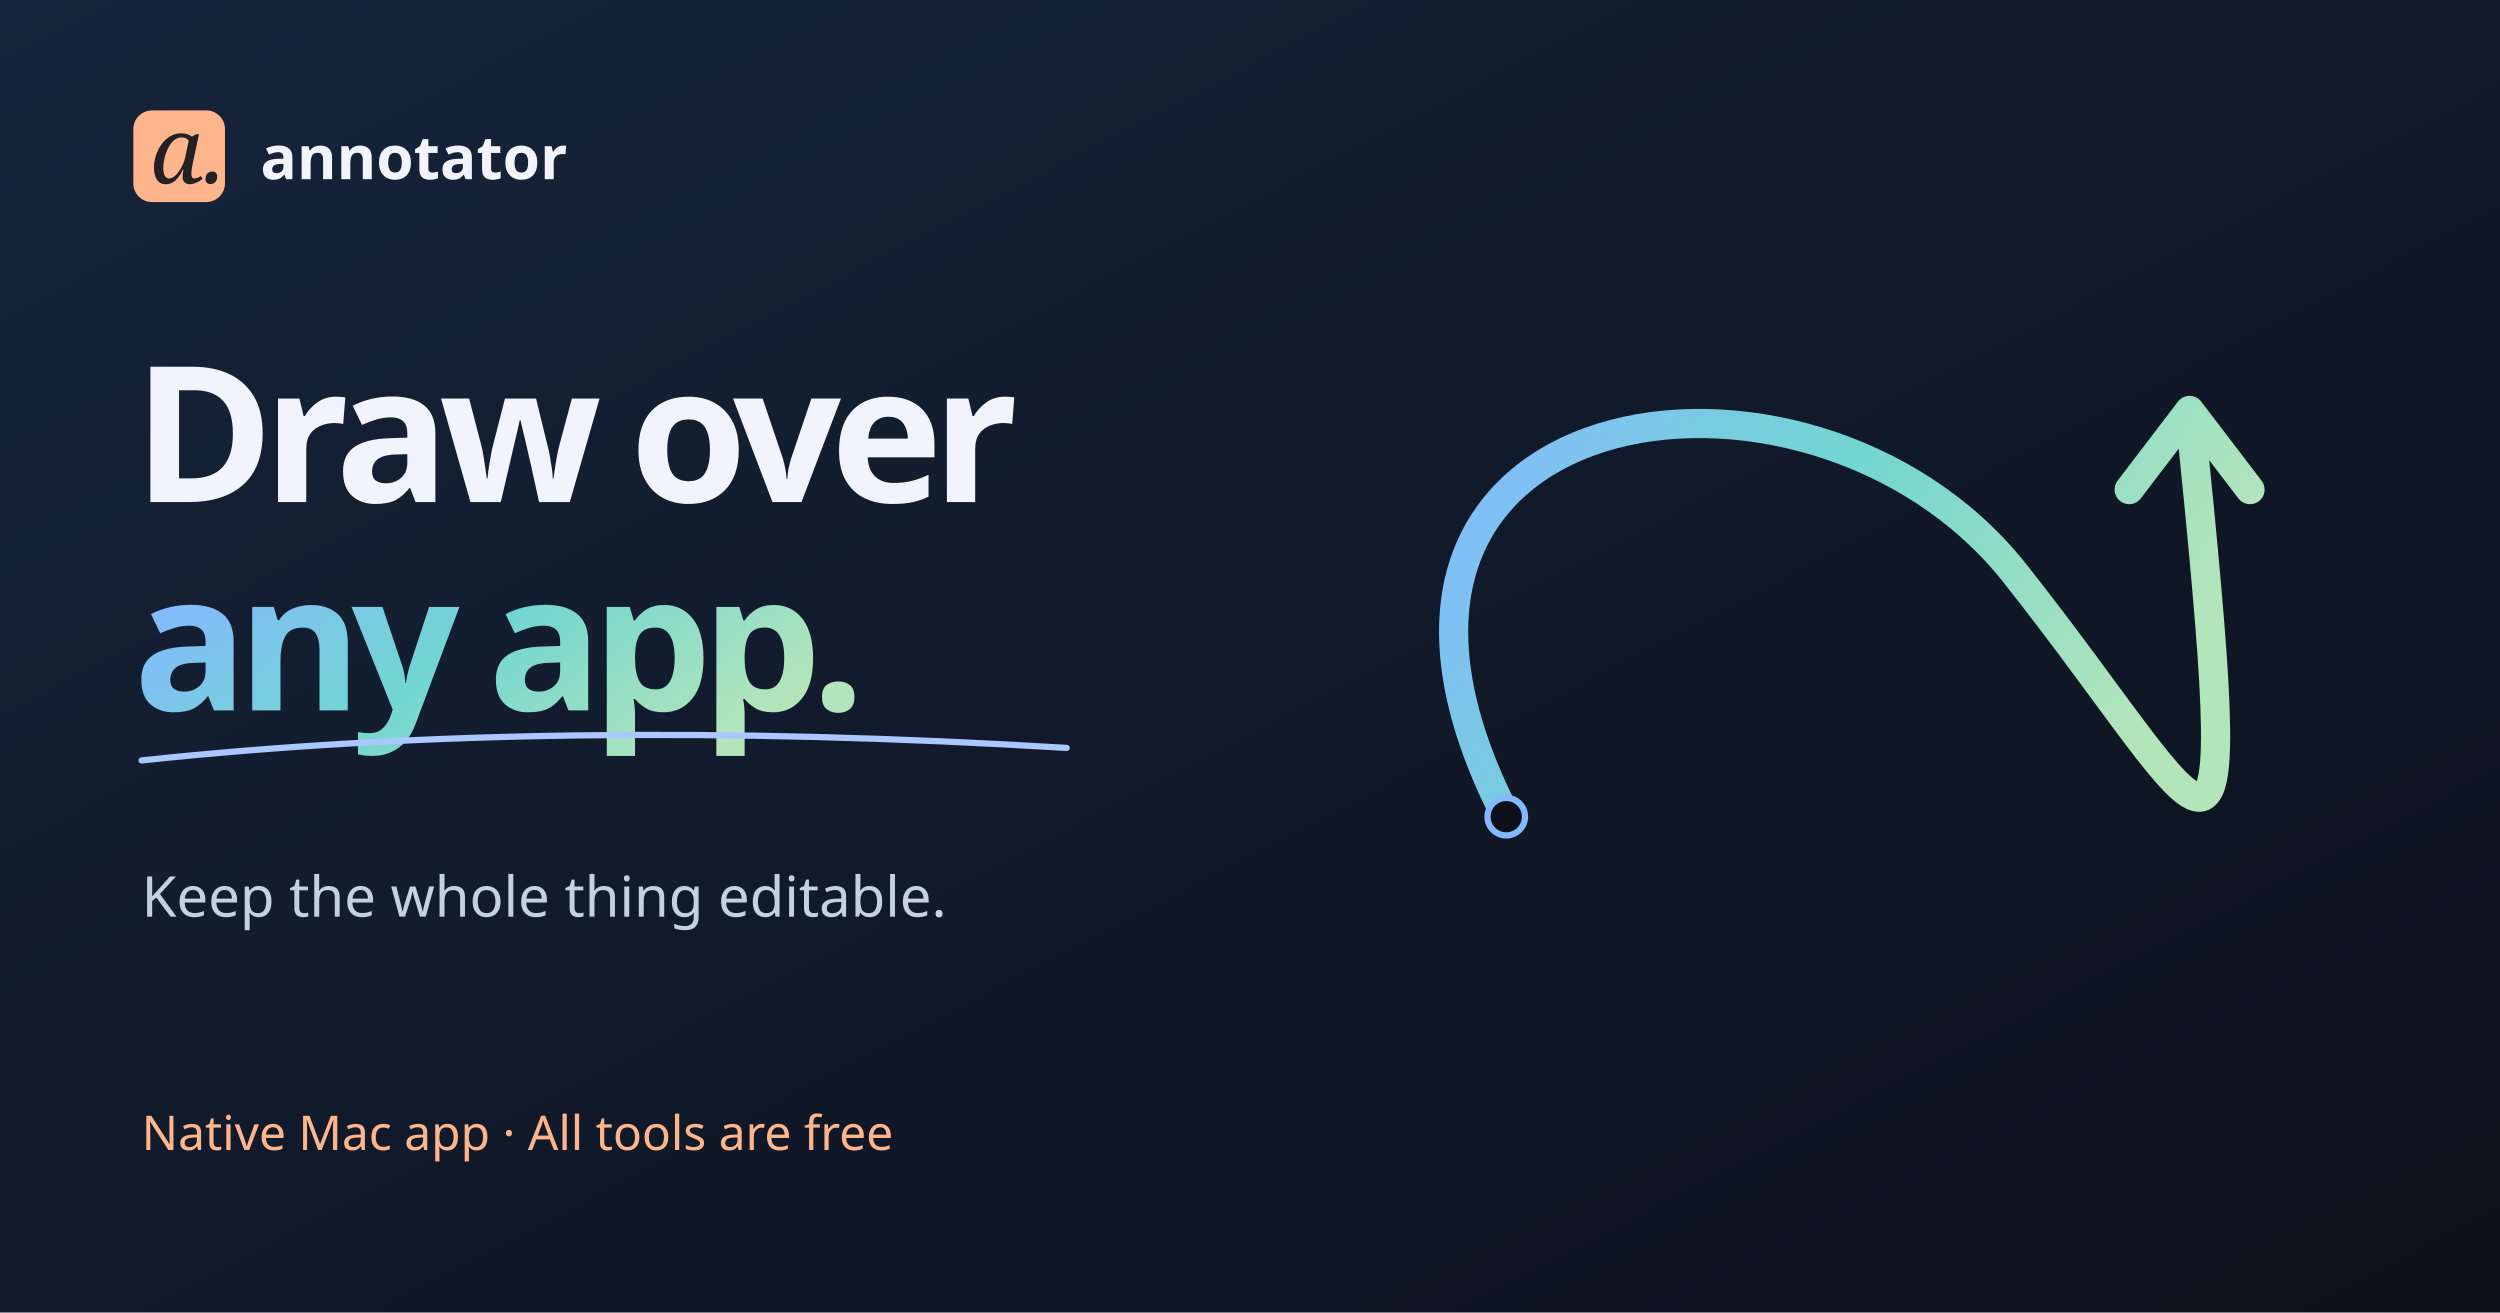
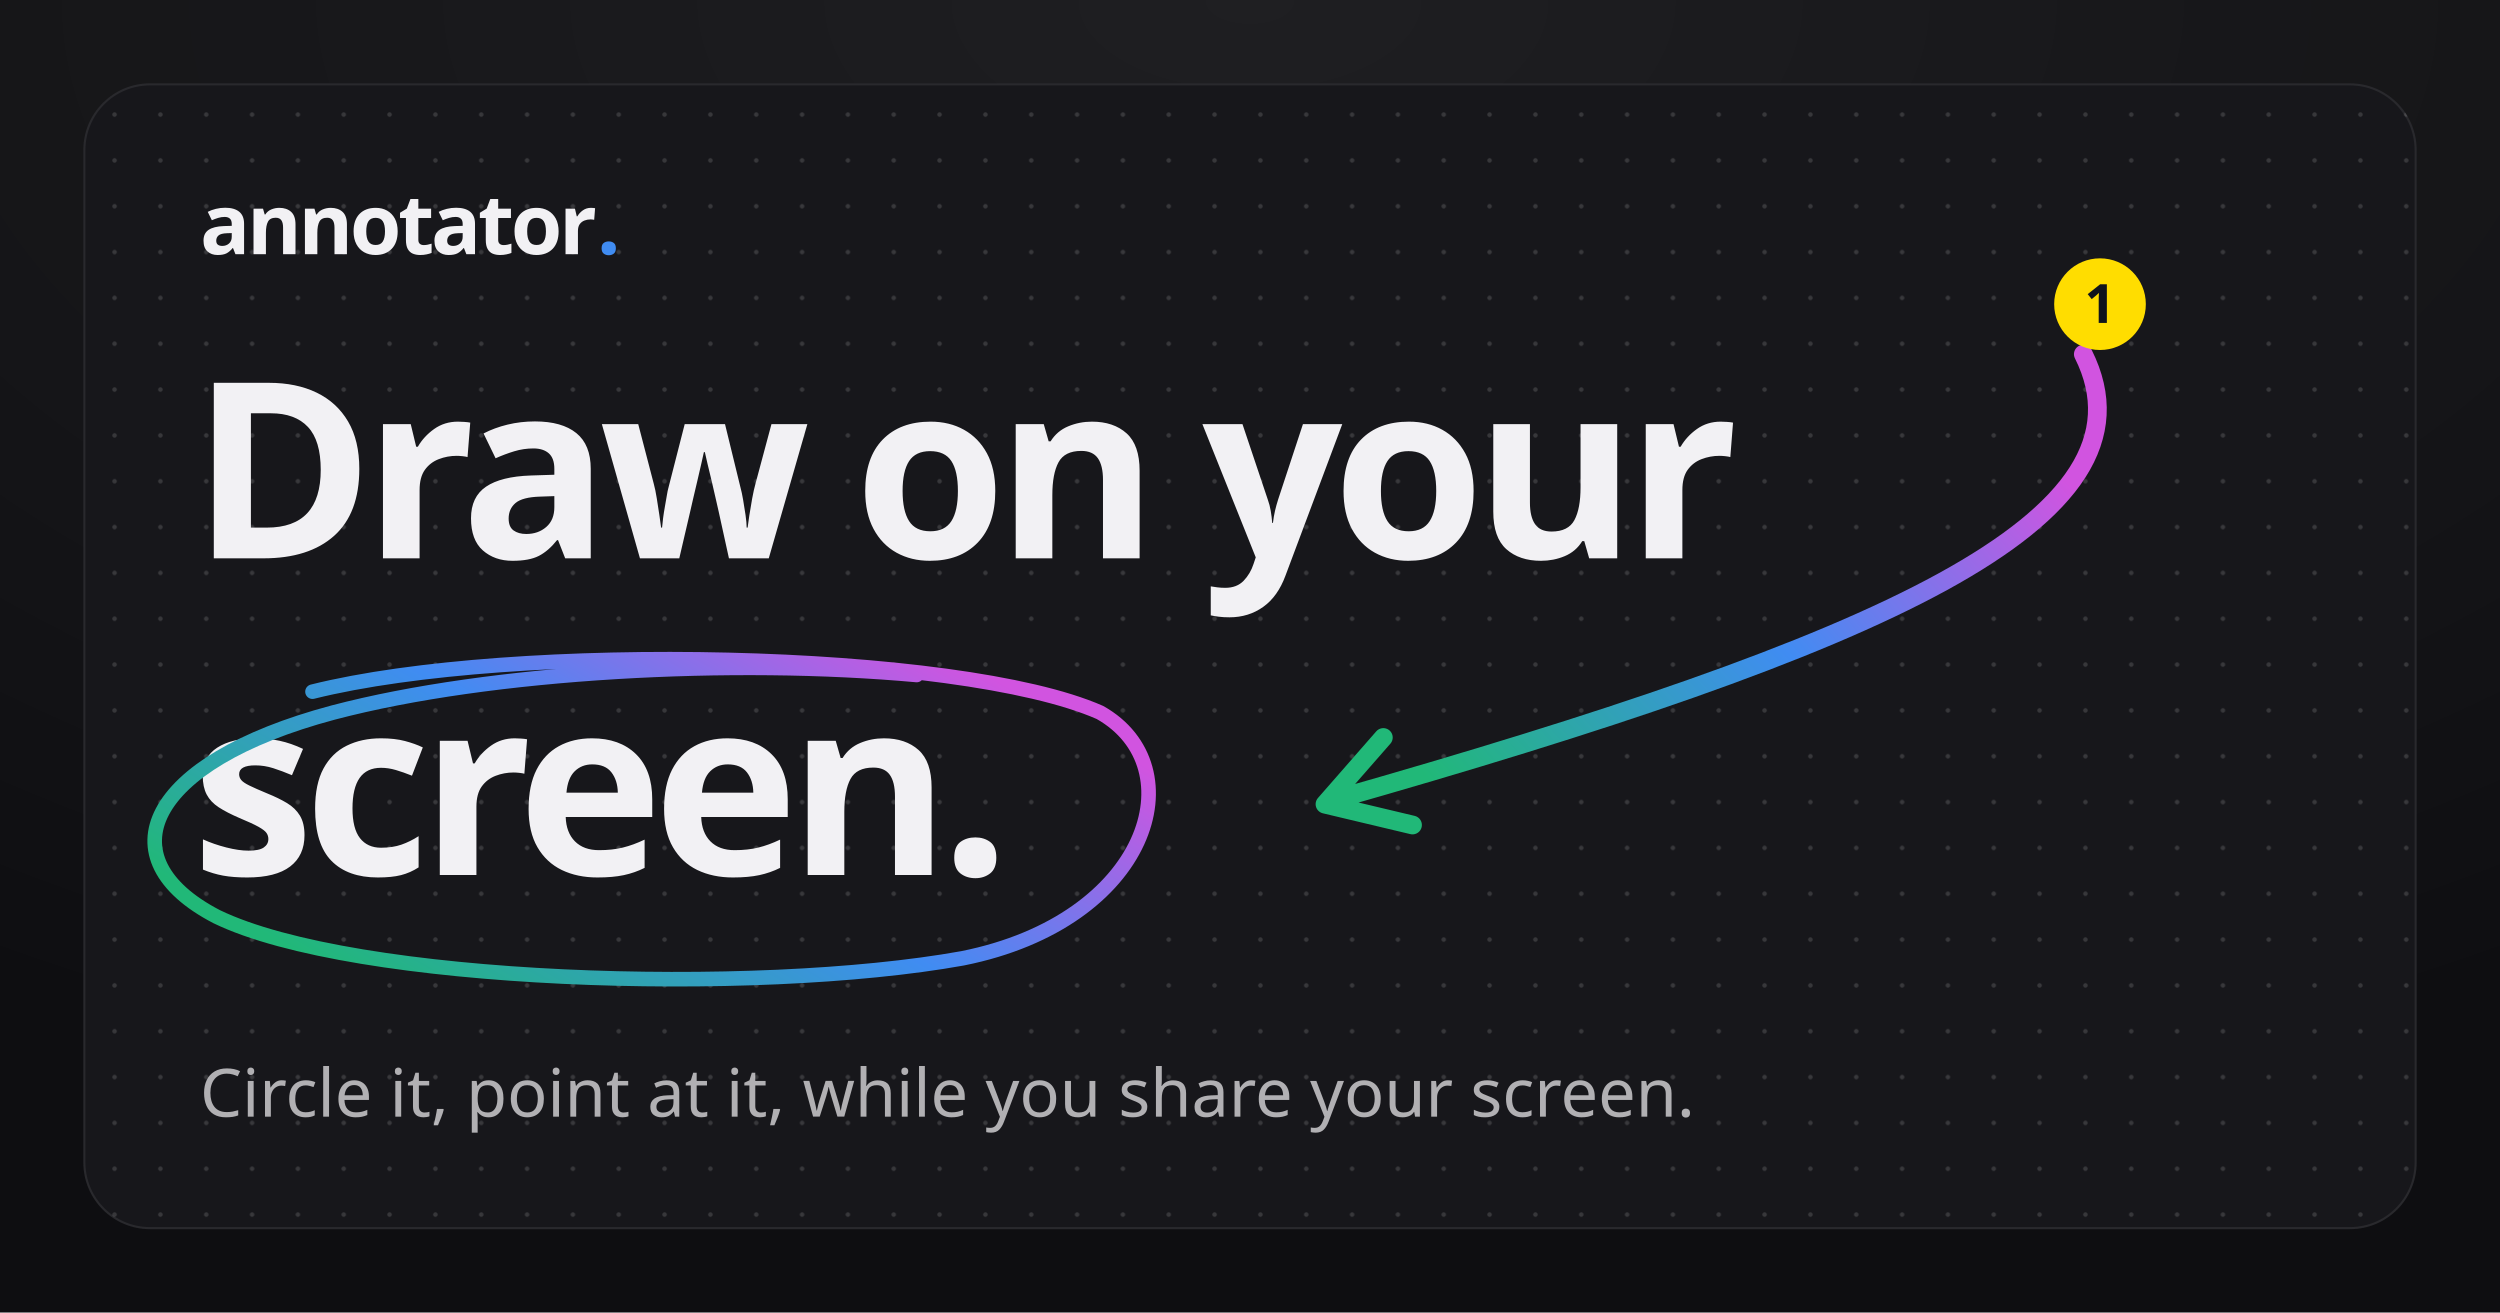
<svg xmlns="http://www.w3.org/2000/svg" width="1200" height="630" viewBox="0 0 1200 630">
  <defs>
-     <linearGradient id="background" x2="1" y2="1">
-       <stop stop-color="#17243b" />
-       <stop offset="1" stop-color="#0b101a" />
+     <linearGradient id="aurora" x1="0.05" y1="0.75" x2="0.95" y2="0.25">
+       <stop offset="0" stop-color="#21b878" />
+       <stop offset=".52" stop-color="#408cf2" />
+       <stop offset="1" stop-color="#d154e0" />
    </linearGradient>
-     <linearGradient id="ink" x2="1" y2=".3">
-       <stop stop-color="#84b9ff" />
-       <stop offset=".5" stop-color="#72d6d0" />
-       <stop offset="1" stop-color="#b3e5bb" />
-     </linearGradient>
+     <radialGradient id="glow" cx=".5" cy="0" r=".9">
+       <stop offset="0" stop-color="#ffffff" stop-opacity=".07" />
+       <stop offset="1" stop-color="#ffffff" stop-opacity="0" />
+     </radialGradient>
+     <pattern id="dots" width="22" height="22" patternUnits="userSpaceOnUse">
+       <circle cx="11" cy="11" r="1.1" fill="#ffffff" fill-opacity=".14" />
+     </pattern>
  </defs>
-   <rect width="1200" height="630" fill="url(#background)" />
-   <rect x="64" y="53" width="44" height="44" rx="9" fill="#ffb58c" />
-   <text x="72" y="88" fill="#232026" font-family="Georgia, serif" font-style="italic" font-size="44">a.</text>
-   <text x="125" y="86" fill="#f1f4fc" font-family="sans-serif" font-weight="600" font-size="29">annotator</text>
-   <text x="64" y="241" fill="#f1f4fc" font-family="sans-serif" font-weight="600" font-size="91" letter-spacing="-5">Draw over</text>
-   <text x="64" y="341" fill="url(#ink)" font-family="sans-serif" font-weight="600" font-size="91" letter-spacing="-5">any app.</text>
-   <path d="M68 365 Q265 344 512 359" fill="none" stroke="#abc7ff" stroke-width="3" stroke-linecap="round" />
-   <text x="68" y="440" fill="#c5d0e3" font-family="sans-serif" font-size="27">Keep the whole thing editable.</text>
-   <text x="68" y="552" fill="#ffb58c" font-family="sans-serif" font-size="23">Native Mac app  ·  All tools are free</text>
-   <path d="M723 392 C618 188 868 150 967 275 S1078 463 1051 197 M1022 235 L1051 197 L1080 235" fill="none" stroke="url(#ink)" stroke-width="14" stroke-linecap="round" stroke-linejoin="round" />
-   <circle cx="723" cy="392" r="9" fill="#0b101a" stroke="#84b9ff" stroke-width="3" />
+   <rect width="1200" height="630" fill="#0e0e11" />
+   <rect width="1200" height="630" fill="url(#glow)" />
+   <rect x="40" y="40" width="1120" height="550" rx="32" fill="#17171b" />
+   <rect x="40" y="40" width="1120" height="550" rx="32" fill="url(#dots)" />
+   <rect x="40.5" y="40.5" width="1119" height="549" rx="31.5" fill="none" stroke="#ffffff" stroke-opacity=".08" />
+   <text x="96" y="122" fill="#f2f1f4" font-family="Bricolage Grotesque, sans-serif" font-weight="750" font-size="40" letter-spacing="-1.6">annotator<tspan fill="#408cf2">.</tspan>
+   </text>
+   <text x="92" y="268" fill="#f2f1f4" font-family="Bricolage Grotesque, sans-serif" font-weight="720" font-size="118" letter-spacing="-4.7">Draw on your</text>
+   <text x="92" y="420" fill="#f2f1f4" font-family="Bricolage Grotesque, sans-serif" font-weight="720" font-size="118" letter-spacing="-4.7">screen.</text>
+   <path transform="translate(0 -28)" d="M150 360C246 336 460 340 528 370C574 396 552 470 462 488C362 506 170 500 104 468C50 440 70 394 160 370C236 350 352 344 440 352" fill="none" stroke="url(#aurora)" stroke-width="7" stroke-linecap="round" />
+   <text x="96" y="536" fill="#f2f1f4" fill-opacity=".7" font-family="Instrument Sans, sans-serif" font-size="32">Circle it, point at it, while you share your screen.</text>
+   <path d="M1000 170C1040 250 900 310 640 384M664 354L636 386L678 396" fill="none" stroke="url(#aurora)" stroke-width="9" stroke-linecap="round" stroke-linejoin="round" />
+   <circle cx="1008" cy="146" r="22" fill="#ffdd00" />
+   <text x="1008" y="155" fill="#10141c" text-anchor="middle" font-family="Instrument Sans, sans-serif" font-weight="700" font-size="26">1</text>
</svg>
